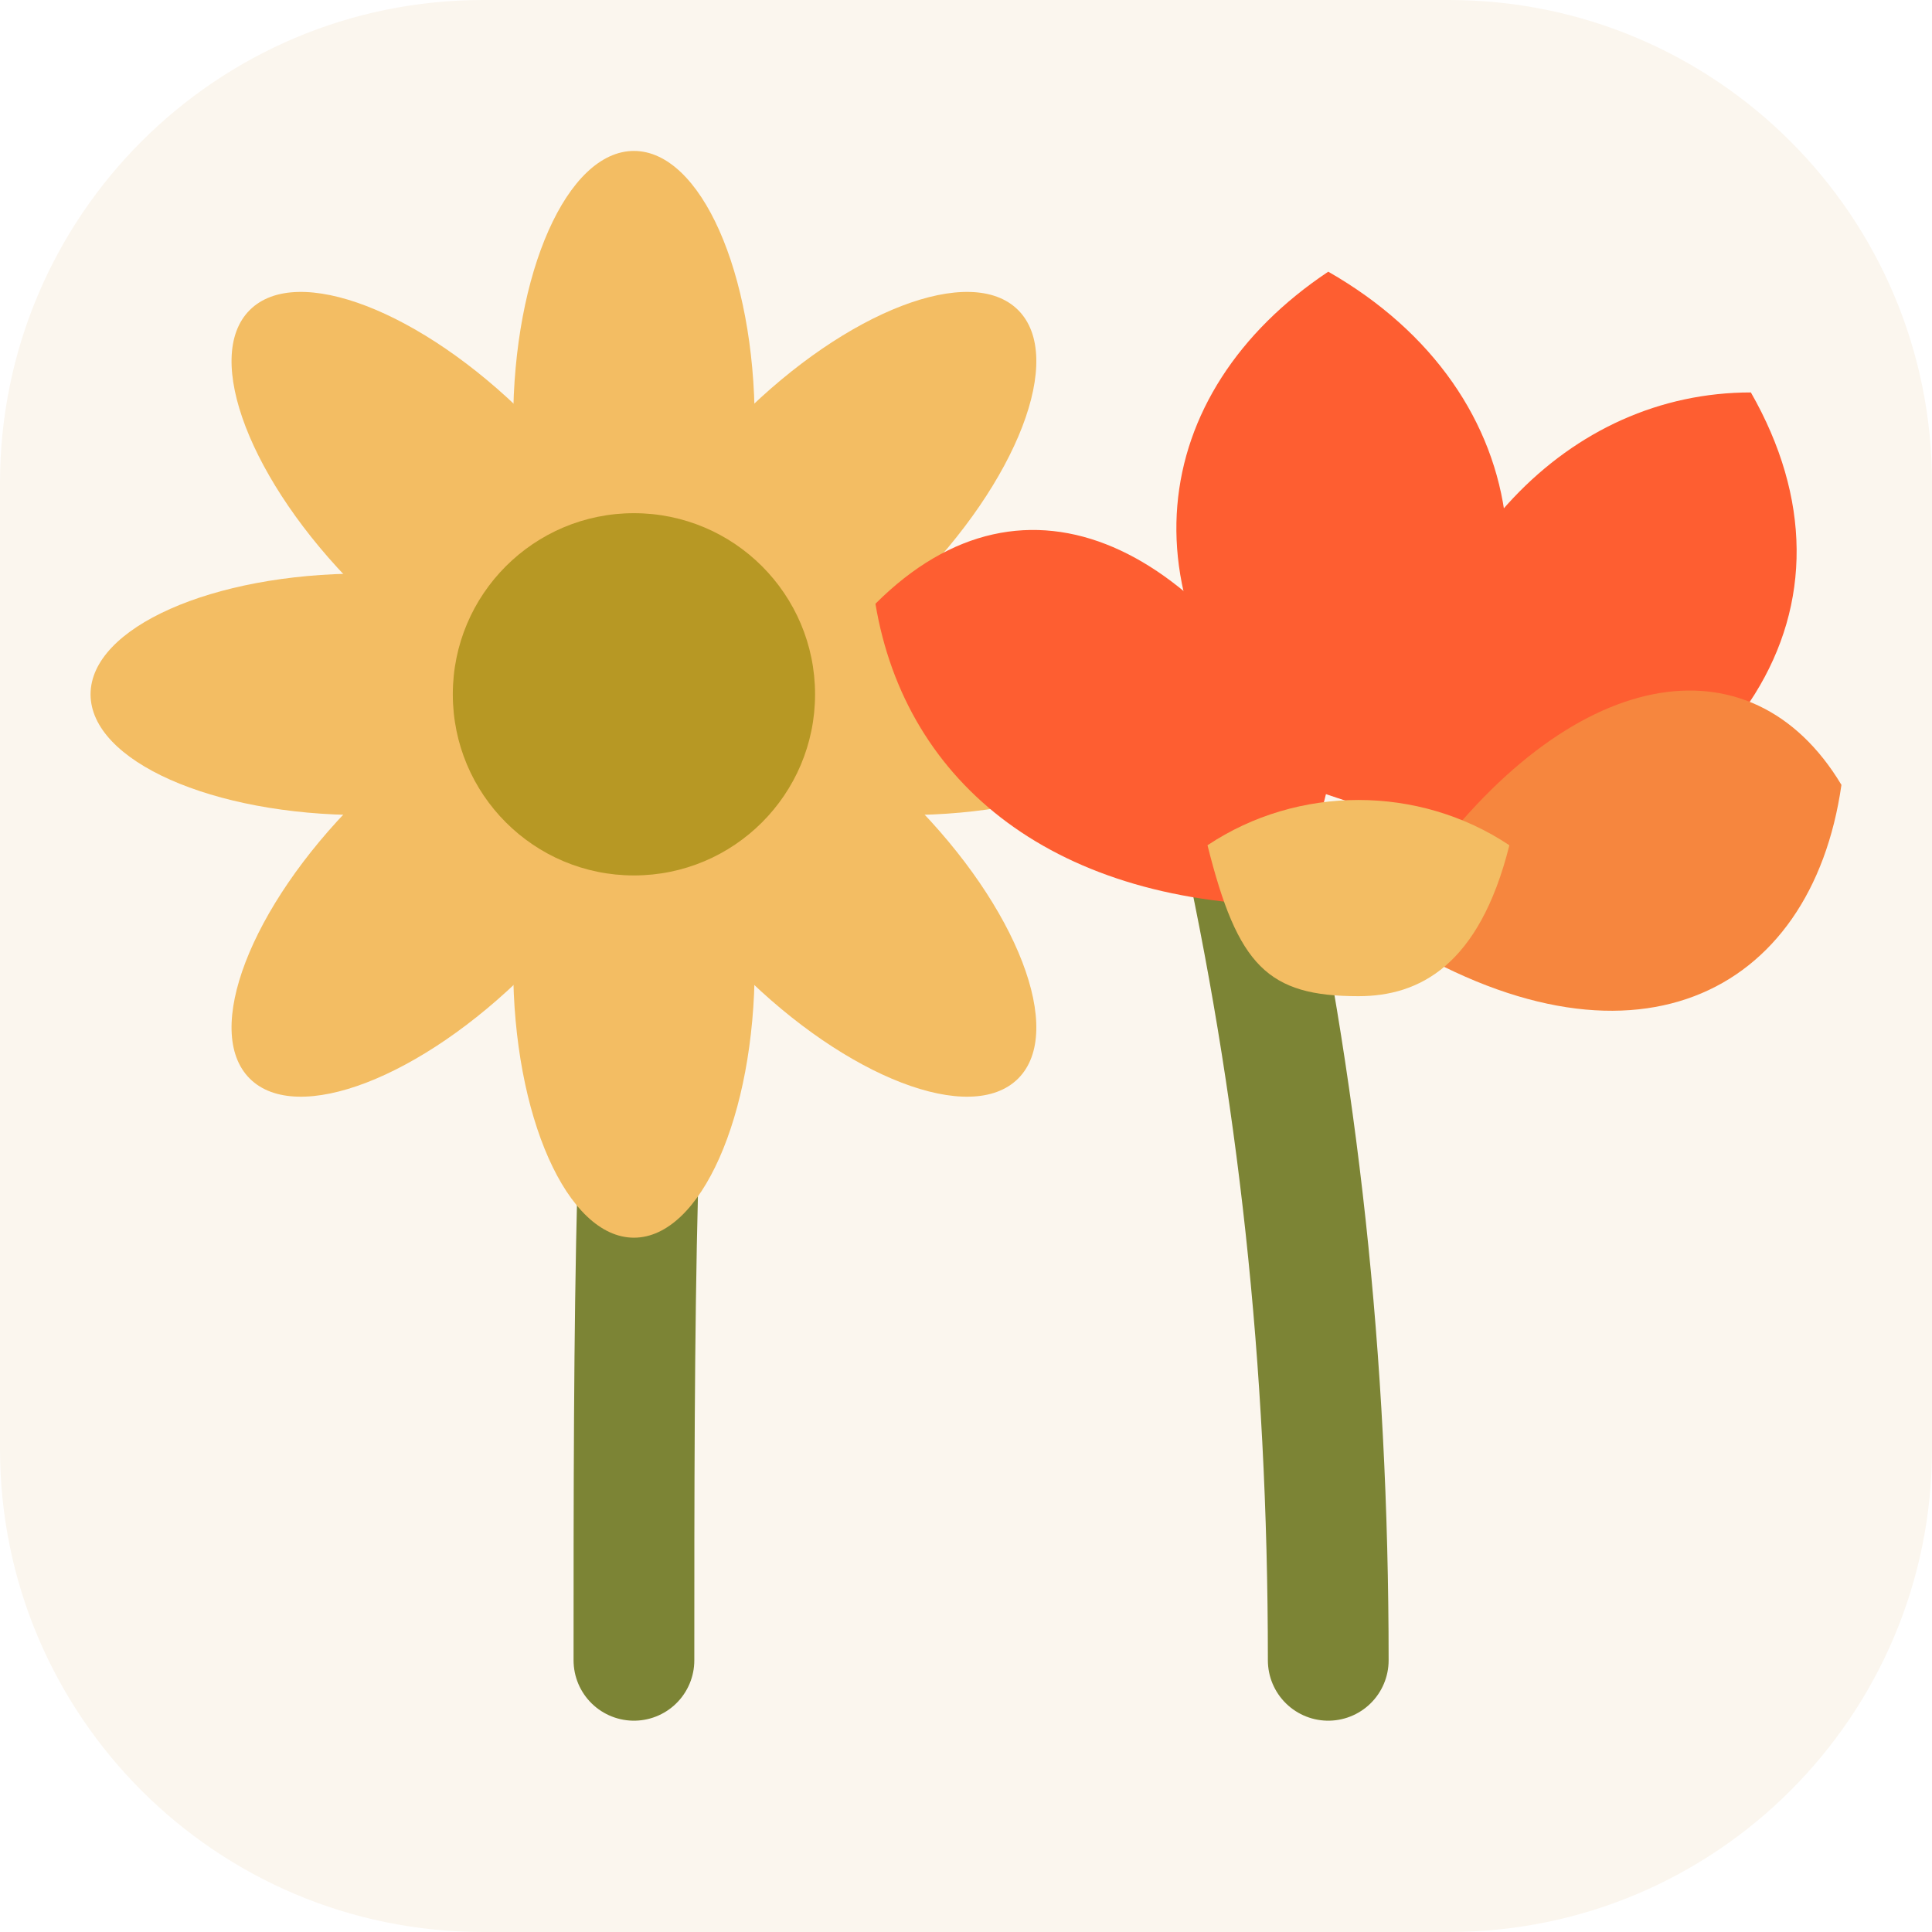
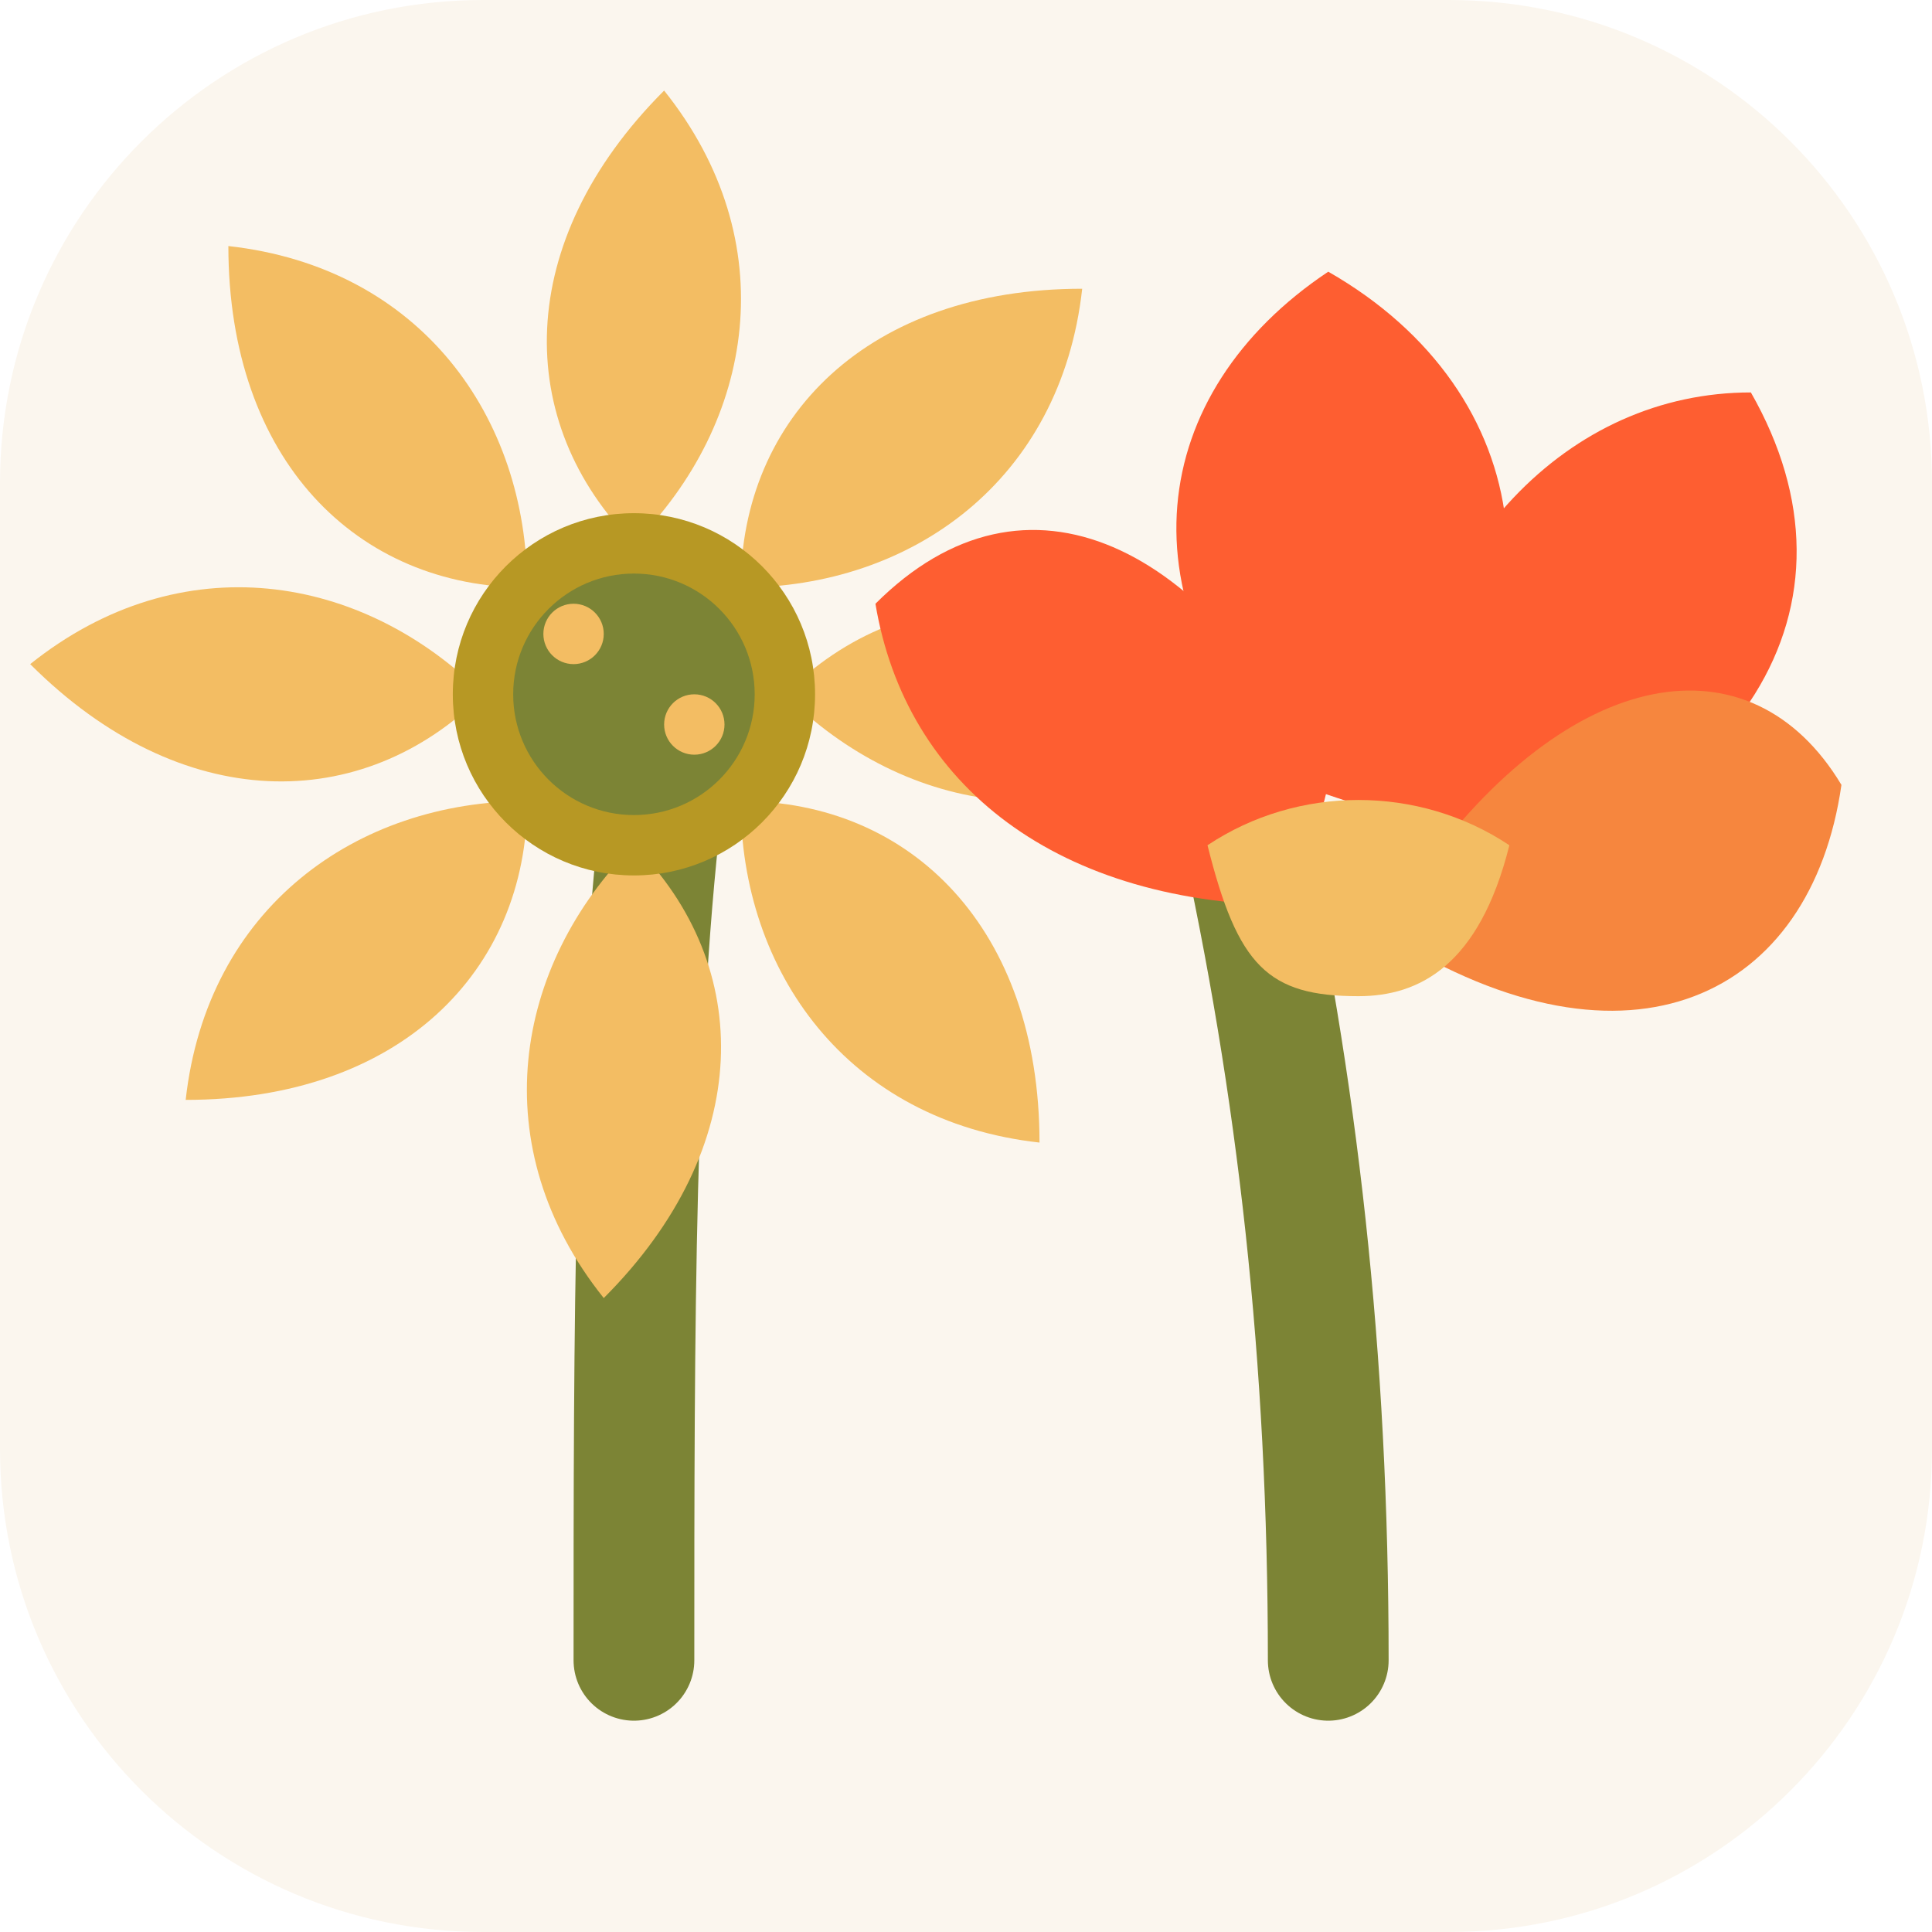
<svg xmlns="http://www.w3.org/2000/svg" viewBox="0 0 64 64">
  <rect width="64" height="64" rx="16" fill="#fbf6ee" />
  <path d="M21 55c0-11 0-21 1-29M44 55c0-10-1-19-3-28" fill="none" stroke="#7c8435" stroke-width="4" stroke-linecap="round" />
  <g fill="#f3bd63">
-     <ellipse cx="21" cy="14" rx="4" ry="9" />
-     <ellipse cx="21" cy="14" rx="4" ry="9" transform="rotate(45 21 23)" />
-     <ellipse cx="21" cy="14" rx="4" ry="9" transform="rotate(90 21 23)" />
-     <ellipse cx="21" cy="14" rx="4" ry="9" transform="rotate(135 21 23)" />
-     <ellipse cx="21" cy="14" rx="4" ry="9" transform="rotate(180 21 23)" />
-     <ellipse cx="21" cy="14" rx="4" ry="9" transform="rotate(225 21 23)" />
-     <ellipse cx="21" cy="14" rx="4" ry="9" transform="rotate(270 21 23)" />
-     <ellipse cx="21" cy="14" rx="4" ry="9" transform="rotate(315 21 23)" />
+     <path d="M21 18c-4-4-4-10 1-15 4 5 3 11-1 15Z" />
+     <path d="M21 18c-4-4-4-10 1-15 4 5 3 11-1 15Z" transform="rotate(45 21 23)" />
+     <path d="M21 18c-4-4-4-10 1-15 4 5 3 11-1 15Z" transform="rotate(90 21 23)" />
+     <path d="M21 18c-4-4-4-10 1-15 4 5 3 11-1 15Z" transform="rotate(135 21 23)" />
+     <path d="M21 18c-4-4-4-10 1-15 4 5 3 11-1 15Z" transform="rotate(180 21 23)" />
+     <path d="M21 18c-4-4-4-10 1-15 4 5 3 11-1 15Z" transform="rotate(225 21 23)" />
+     <path d="M21 18c-4-4-4-10 1-15 4 5 3 11-1 15Z" transform="rotate(270 21 23)" />
+     <path d="M21 18c-4-4-4-10 1-15 4 5 3 11-1 15Z" transform="rotate(315 21 23)" />
  </g>
  <circle cx="21" cy="23" r="6" fill="#b79824" />
+   <circle cx="21" cy="23" r="4" fill="#7c8435" />
+   <circle cx="19" cy="21" r="1" fill="#f3bd63" />
+   <circle cx="23" cy="24" r="1" fill="#f3bd63" />
  <g fill="#fe5e31">
    <path d="M43 30c-8 0-13-4-14-10 5-5 11-2 15 6Z" />
    <path d="M43 26c-6-6-5-13 1-17 7 4 8 12 2 18Z" />
    <path d="M46 26c1-8 6-13 12-13 4 7 0 14-11 17Z" />
    <path d="M47 29c5-7 11-8 14-3-1 7-7 10-15 5Z" fill="#f6863e" />
  </g>
  <path d="M40 28c3-2 7-2 10 0-1 4-3 5-5 5-3 0-4-1-5-5Z" fill="#f3bd63" />
</svg>
